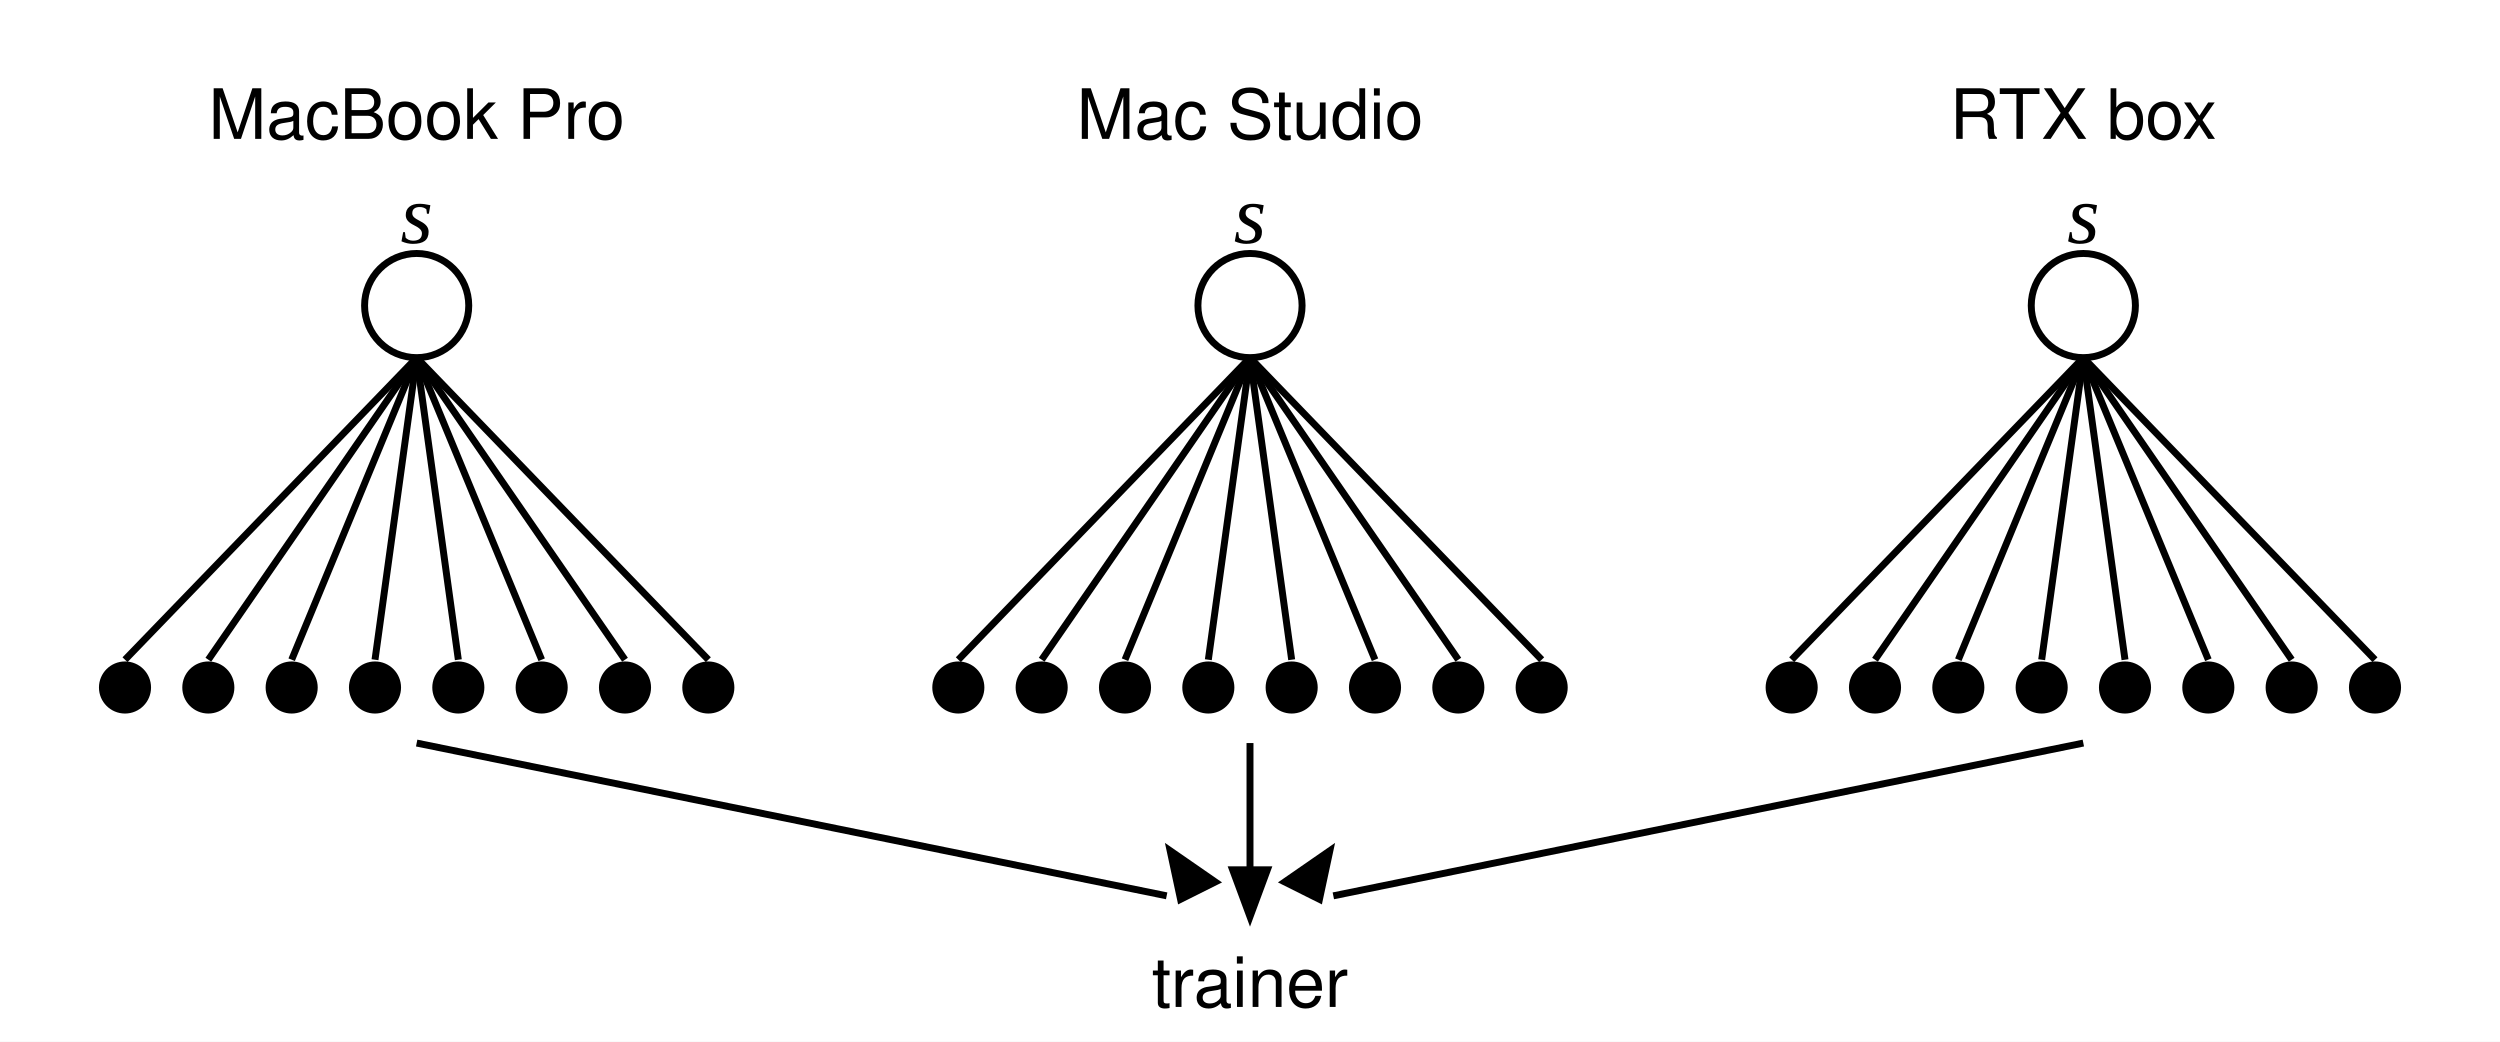
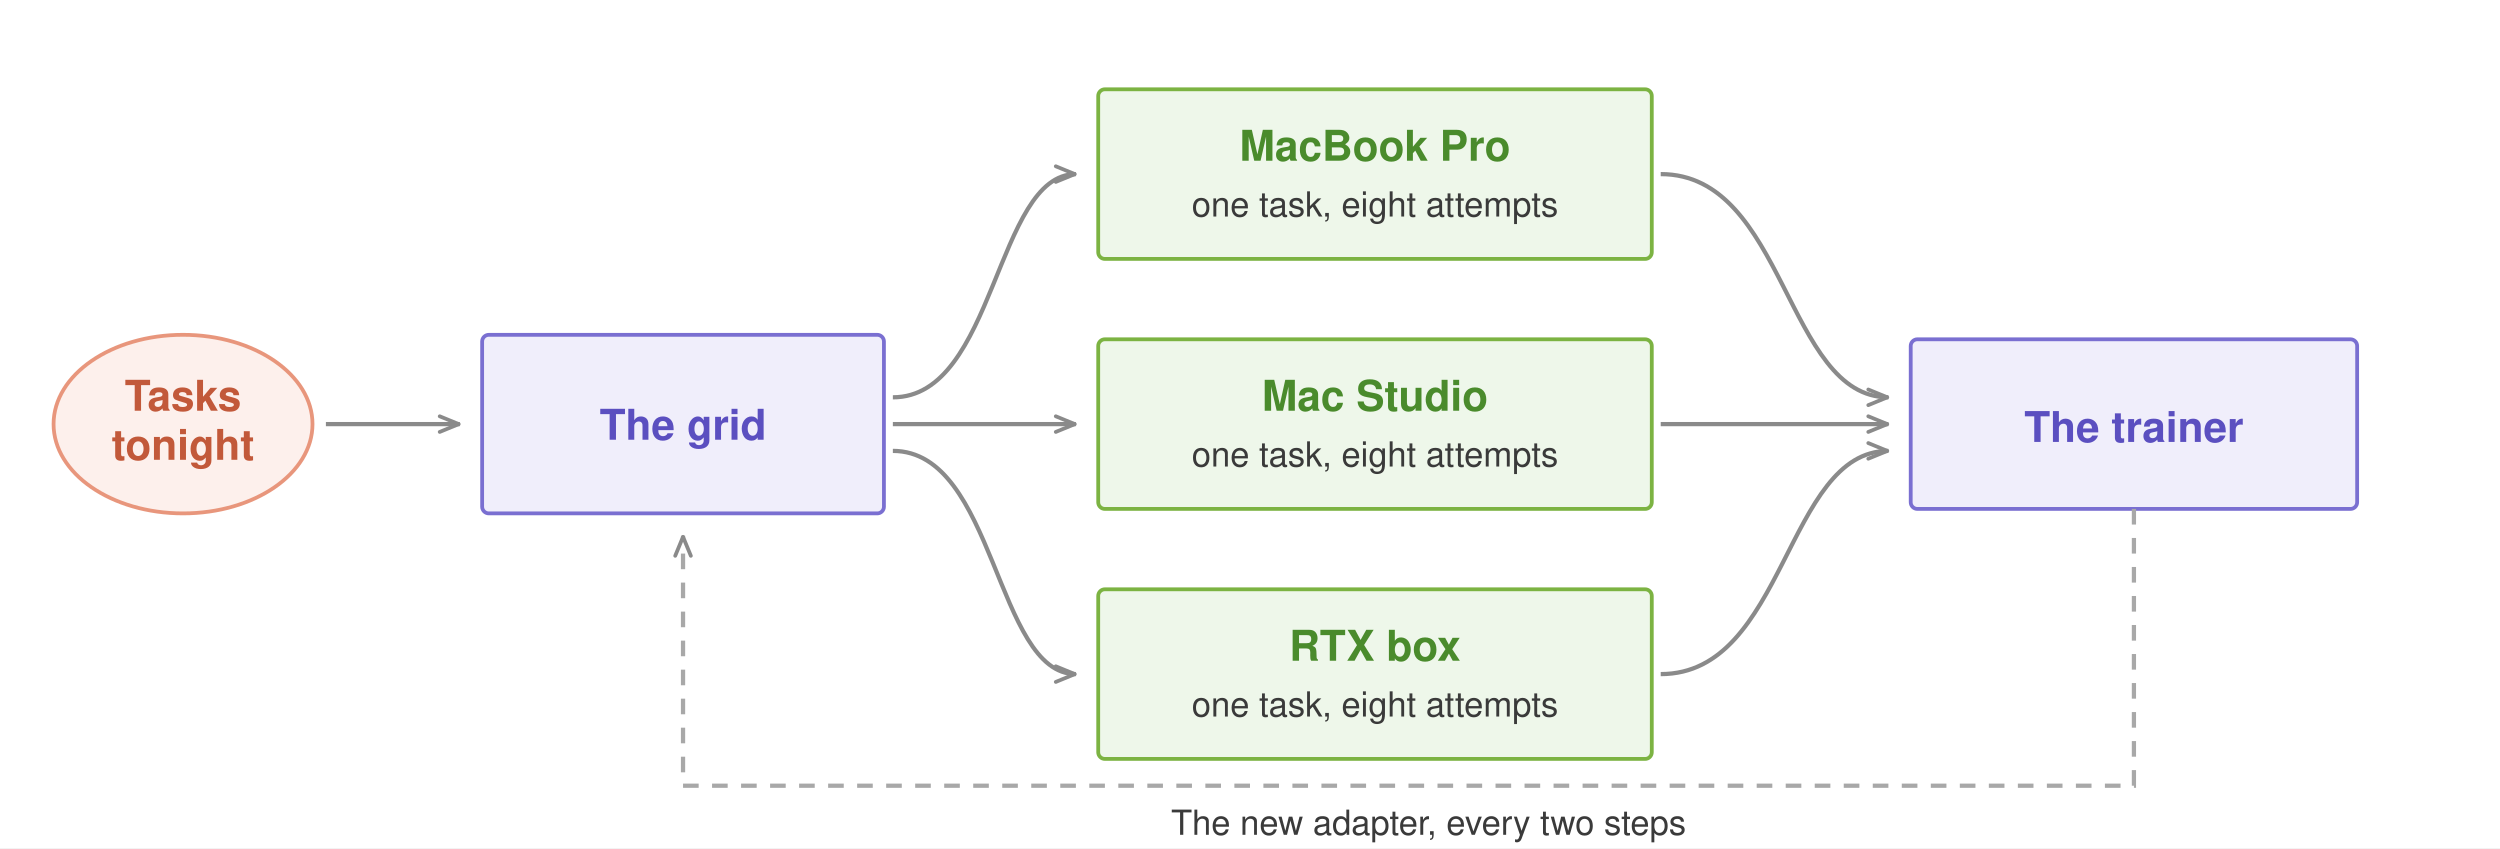
- <svg xmlns="http://www.w3.org/2000/svg" viewBox="0 0 720 300" shape-rendering="geometricPrecision" font-family="Helvetica, Arial, sans-serif" stroke-linejoin="miter" stroke-linecap="butt">
+ <svg xmlns="http://www.w3.org/2000/svg" viewBox="0 0 1120 380" font-family="Avenir Next, Nunito, Poppins, Segoe UI, Helvetica, Arial, sans-serif">
+   <defs>
+     <marker id="a" markerWidth="13" markerHeight="13" refX="10" refY="4.5" orient="auto" markerUnits="userSpaceOnUse">
+       <path d="M1,1 L9.5,4.5 L1,8" fill="none" stroke="#8a8a8a" stroke-width="1.7" stroke-linecap="round" stroke-linejoin="round" />
+     </marker>
+   </defs>
  <style>
-     .n   { stroke:#000; stroke-width:2; fill:#fff }
-     .dot { fill:#000 }
-     .e   { stroke:#000; stroke-width:2; fill:none }
-     .hd  { font-size:20px; fill:#000 }
-     .sy  { font-family:Georgia,'Times New Roman',serif; font-style:italic; font-size:24px; fill:#000 }
+     .g  { fill:#eef7ea; stroke:#7cb342; stroke-width:1.7 }
+     .p  { fill:#f0eefb; stroke:#7a6fd1; stroke-width:1.7 }
+     .c  { fill:#fdf0ec; stroke:#e8967c; stroke-width:1.7 }
+     .tg { fill:#4a8b2c; font-size:19px; font-weight:700 }
+     .tp { fill:#5b4fc0; font-size:19px; font-weight:700 }
+     .tc { fill:#c2593a; font-size:19px; font-weight:700 }
+     .l  { fill:#3a3a3a; font-size:15.5px }
+     .ln { fill:none; stroke:#8a8a8a; stroke-width:1.9 }
+     .dn { fill:none; stroke:#a8a8a8; stroke-width:1.9; stroke-dasharray:7 6 }
  </style>
-   <rect width="720" height="300" fill="#fff" />
-   <g class="hd" text-anchor="middle">
-     <text x="120" y="40">MacBook Pro</text>
-     <text x="360" y="40">Mac Studio</text>
-     <text x="600" y="40">RTX box</text>
-   </g>
-   <g>
-     <circle cx="120" cy="88" r="15" class="n" />
-     <circle cx="360" cy="88" r="15" class="n" />
-     <circle cx="600" cy="88" r="15" class="n" />
-     <text x="120" y="70" text-anchor="middle" class="sy">s</text>
-     <text x="360" y="70" text-anchor="middle" class="sy">s</text>
-     <text x="600" y="70" text-anchor="middle" class="sy">s</text>
-   </g>
-   <g class="e">
-     <path d="M120 103 L36 190" />
-     <path d="M120 103 L60 190" />
-     <path d="M120 103 L84 190" />
-     <path d="M120 103 L108 190" />
-     <path d="M120 103 L132 190" />
-     <path d="M120 103 L156 190" />
-     <path d="M120 103 L180 190" />
-     <path d="M120 103 L204 190" />
-     <path d="M360 103 L276 190" />
-     <path d="M360 103 L300 190" />
-     <path d="M360 103 L324 190" />
-     <path d="M360 103 L348 190" />
-     <path d="M360 103 L372 190" />
-     <path d="M360 103 L396 190" />
-     <path d="M360 103 L420 190" />
-     <path d="M360 103 L444 190" />
-     <path d="M600 103 L516 190" />
-     <path d="M600 103 L540 190" />
-     <path d="M600 103 L564 190" />
-     <path d="M600 103 L588 190" />
-     <path d="M600 103 L612 190" />
-     <path d="M600 103 L636 190" />
-     <path d="M600 103 L660 190" />
-     <path d="M600 103 L684 190" />
-   </g>
-   <g class="dot">
-     <circle cx="36" cy="198" r="7.5" />
-     <circle cx="60" cy="198" r="7.5" />
-     <circle cx="84" cy="198" r="7.5" />
-     <circle cx="108" cy="198" r="7.5" />
-     <circle cx="132" cy="198" r="7.5" />
-     <circle cx="156" cy="198" r="7.5" />
-     <circle cx="180" cy="198" r="7.5" />
-     <circle cx="204" cy="198" r="7.5" />
-     <circle cx="276" cy="198" r="7.5" />
-     <circle cx="300" cy="198" r="7.5" />
-     <circle cx="324" cy="198" r="7.5" />
-     <circle cx="348" cy="198" r="7.5" />
-     <circle cx="372" cy="198" r="7.5" />
-     <circle cx="396" cy="198" r="7.5" />
-     <circle cx="420" cy="198" r="7.5" />
-     <circle cx="444" cy="198" r="7.5" />
-     <circle cx="516" cy="198" r="7.5" />
-     <circle cx="540" cy="198" r="7.5" />
-     <circle cx="564" cy="198" r="7.5" />
-     <circle cx="588" cy="198" r="7.5" />
-     <circle cx="612" cy="198" r="7.5" />
-     <circle cx="636" cy="198" r="7.5" />
-     <circle cx="660" cy="198" r="7.5" />
-     <circle cx="684" cy="198" r="7.5" />
-   </g>
-   <g class="e">
-     <path d="M120 214 L336 258" />
-     <path d="M360 214 V258" />
-     <path d="M600 214 L384 258" />
-   </g>
-   <g fill="#000" stroke="#000" stroke-width="2">
-     <path d="M340 259 l-3 -14 l13 9 Z" />
-     <path d="M360 264 l-5 -13.5 h10 Z" />
-     <path d="M380 259 l3 -14 l-13 9 Z" />
-   </g>
-   <text x="360" y="290" text-anchor="middle" class="hd">trainer</text>
+   <rect width="1120" height="380" fill="#fff" />
+   <ellipse cx="82" cy="190" rx="58" ry="40" class="c" />
+   <text x="82" y="184" text-anchor="middle" class="tc">Tasks</text>
+   <text x="82" y="206" text-anchor="middle" class="tc">tonight</text>
+   <rect x="216" y="150" width="180" height="80" rx="3" class="p" />
+   <text x="306" y="197" text-anchor="middle" class="tp">The grid</text>
+   <rect x="492" y="40" width="248" height="76" rx="3" class="g" />
+   <text x="616" y="72" text-anchor="middle" class="tg">MacBook Pro</text>
+   <text x="616" y="97" text-anchor="middle" class="l">one task, eight attempts</text>
+   <rect x="492" y="152" width="248" height="76" rx="3" class="g" />
+   <text x="616" y="184" text-anchor="middle" class="tg">Mac Studio</text>
+   <text x="616" y="209" text-anchor="middle" class="l">one task, eight attempts</text>
+   <rect x="492" y="264" width="248" height="76" rx="3" class="g" />
+   <text x="616" y="296" text-anchor="middle" class="tg">RTX box</text>
+   <text x="616" y="321" text-anchor="middle" class="l">one task, eight attempts</text>
+   <rect x="856" y="152" width="200" height="76" rx="3" class="p" />
+   <text x="956" y="198" text-anchor="middle" class="tp">The trainer</text>
+   <path d="M146 190 H206" class="ln" marker-end="url(#a)" />
+   <path d="M400 178 C446 178, 446 78, 482 78" class="ln" marker-end="url(#a)" />
+   <path d="M400 190 H482" class="ln" marker-end="url(#a)" />
+   <path d="M400 202 C446 202, 446 302, 482 302" class="ln" marker-end="url(#a)" />
+   <path d="M744 78 C800 78, 800 178, 846 178" class="ln" marker-end="url(#a)" />
+   <path d="M744 190 H846" class="ln" marker-end="url(#a)" />
+   <path d="M744 302 C800 302, 800 202, 846 202" class="ln" marker-end="url(#a)" />
+   <path d="M956 228 V352 H306 V240" class="dn" marker-end="url(#a)" />
+   <text x="640" y="374" text-anchor="middle" class="l">The new adapter, every two steps</text>
</svg>
